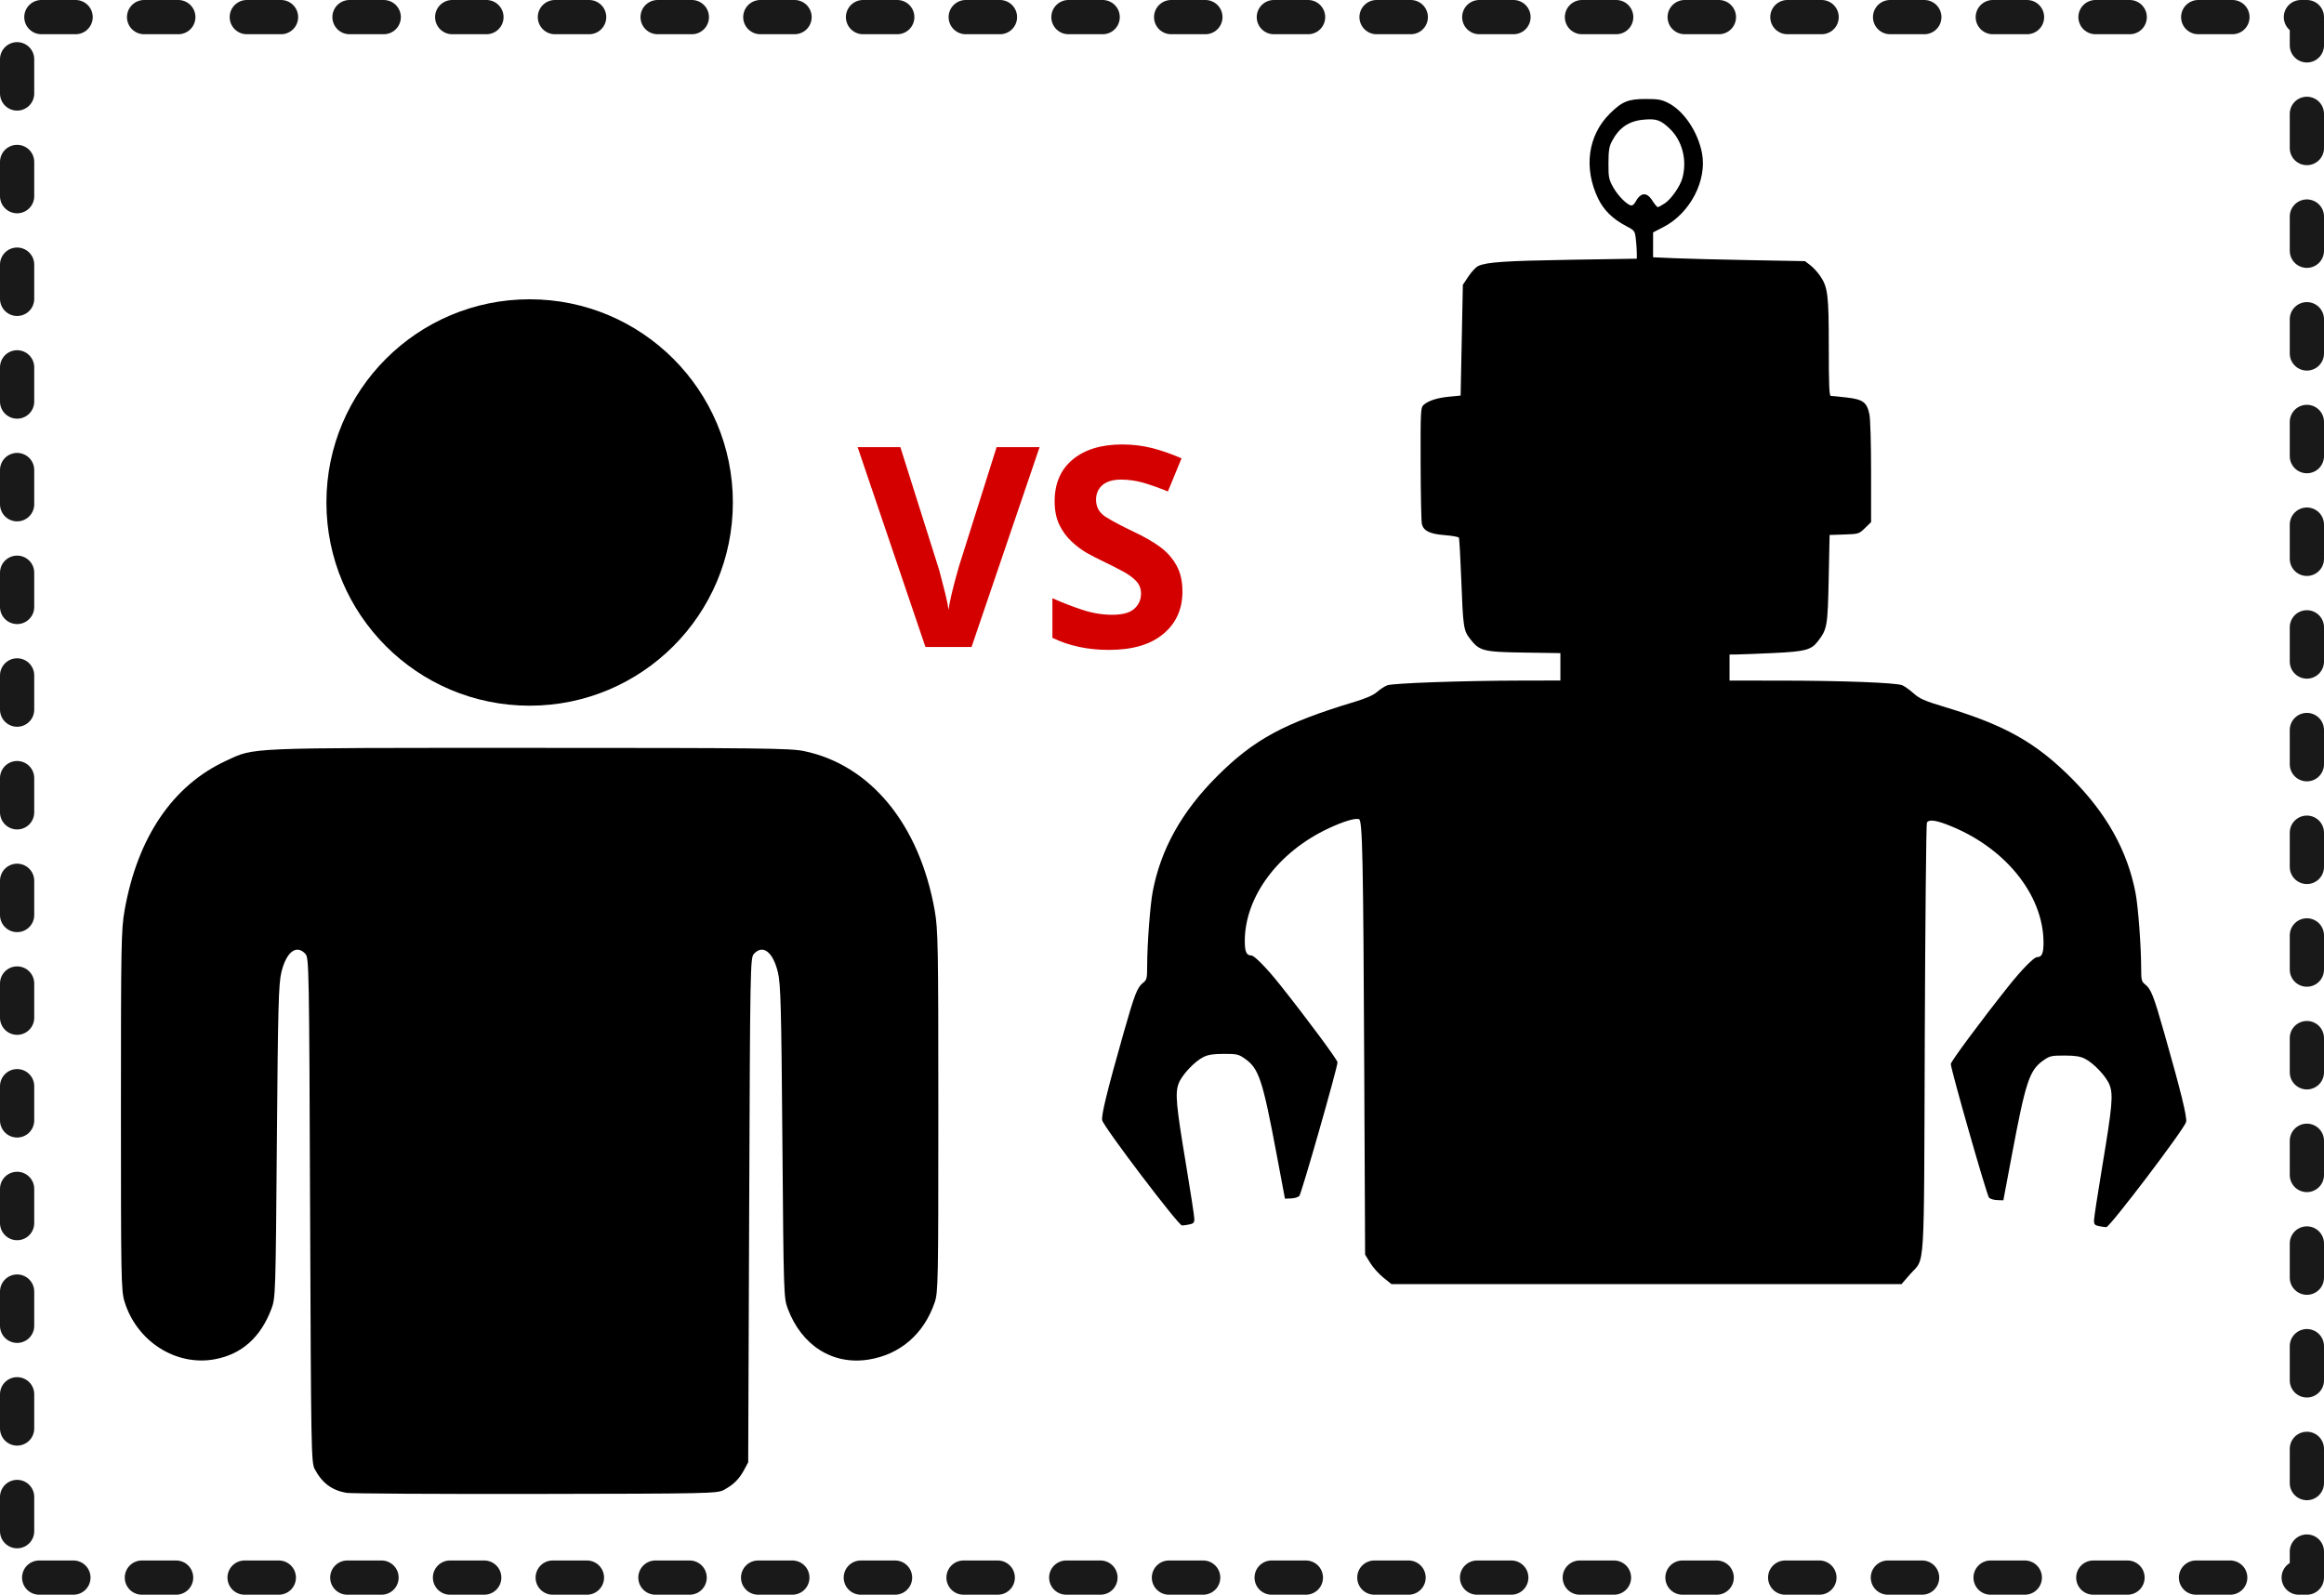
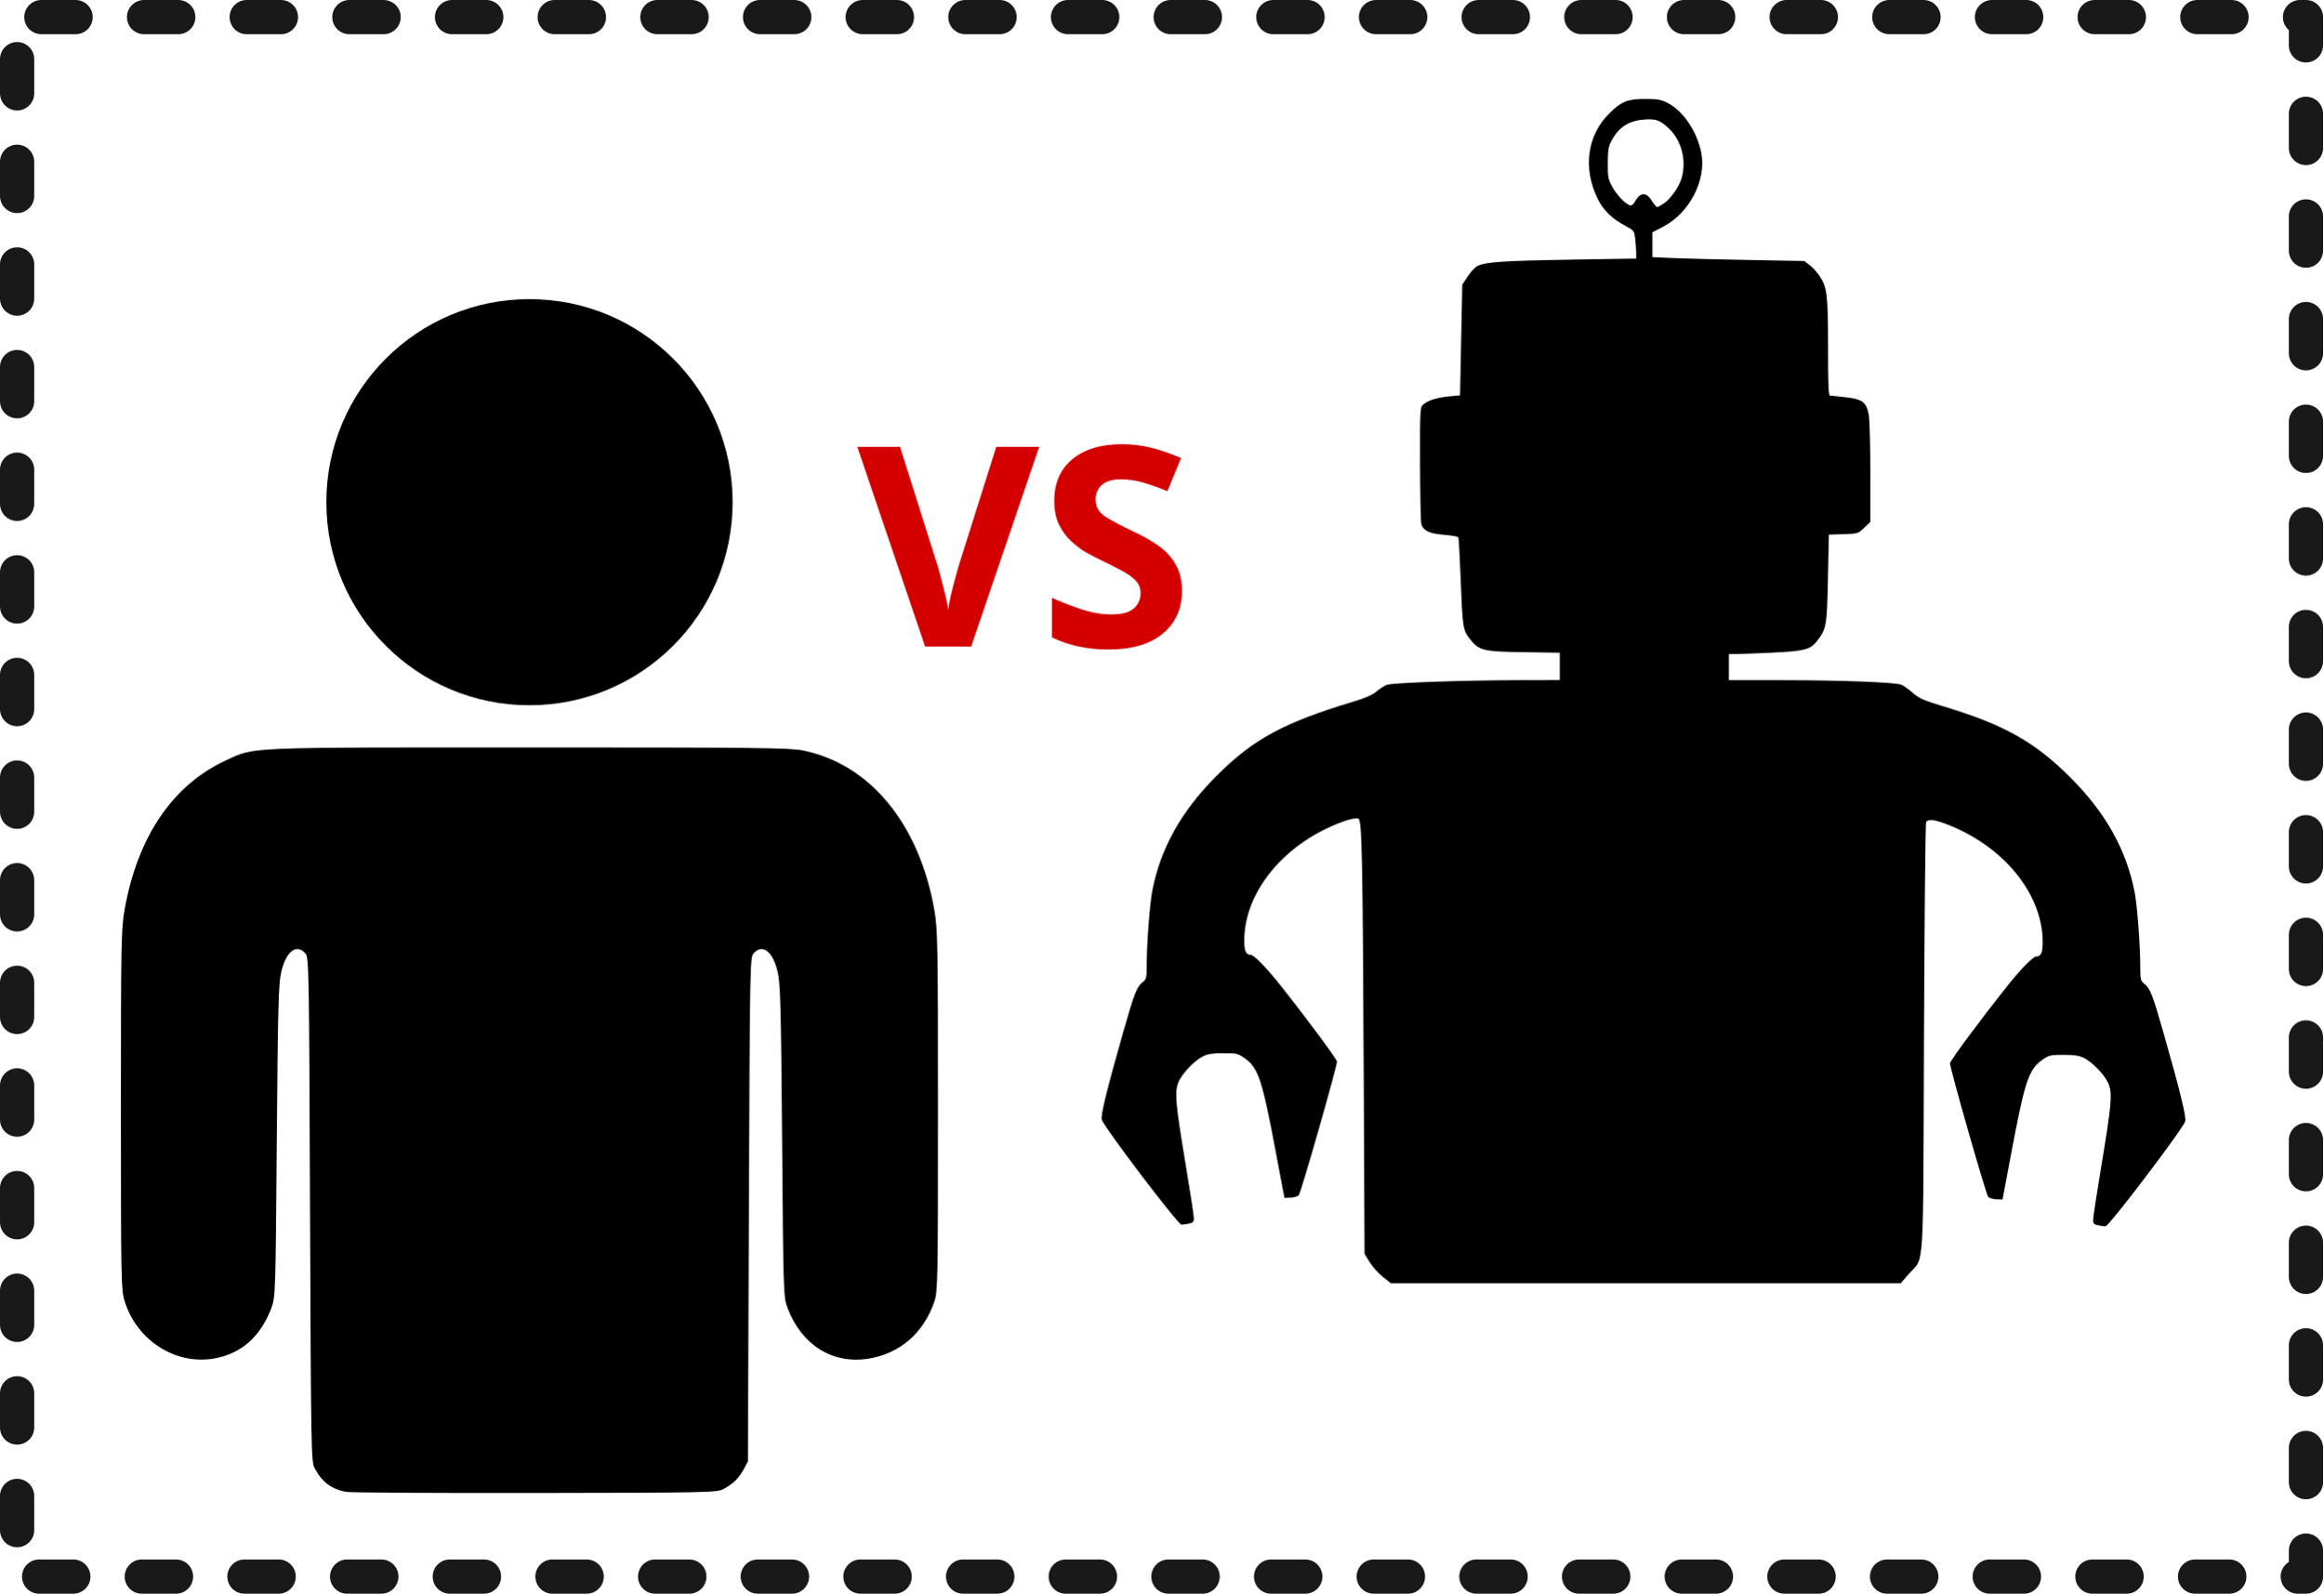
- <svg xmlns="http://www.w3.org/2000/svg" width="162.241mm" height="111.342mm" viewBox="0 0 162.241 111.342" version="1.1" id="svg919">
-   <defs id="defs913" />
-   <g id="layer1" transform="translate(-19.42129,-68.97205)">
-     <g id="g1489">
-       <path id="path863" d="m 116.001,158.178 c -0.309,-0.244 -0.724,-0.707 -0.921,-1.027 l -0.359,-0.583 -0.058,-12.403 c -0.071,-15.297 -0.124,-17.903 -0.366,-17.996 -0.257,-0.099 -1.087,0.151 -2.138,0.644 -3.508,1.644 -5.831,4.767 -5.838,7.851 -0.002,0.755 0.114,1.017 0.451,1.017 0.217,0 1.081,0.881 2.006,2.044 1.907,2.399 4.016,5.244 4.016,5.417 0,0.372 -2.517,9.178 -2.668,9.334 -0.083,0.086 -0.343,0.163 -0.576,0.17 l -0.425,0.014 -0.587,-3.123 c -0.97,-5.167 -1.234,-5.964 -2.199,-6.64 -0.457,-0.32 -0.564,-0.345 -1.477,-0.344 -0.739,5.3e-4 -1.093,0.055 -1.422,0.217 -0.621,0.308 -1.504,1.246 -1.731,1.839 -0.261,0.684 -0.19,1.474 0.517,5.715 0.315,1.891 0.573,3.58 0.573,3.753 0,0.262 -0.06,0.327 -0.355,0.386 -0.195,0.039 -0.423,0.071 -0.506,0.071 -0.249,0 -5.448,-6.852 -5.571,-7.343 -0.08,-0.32 0.361,-2.117 1.509,-6.152 0.769,-2.701 0.937,-3.128 1.36,-3.461 0.245,-0.193 0.269,-0.297 0.27,-1.197 0.003,-1.484 0.209,-4.233 0.389,-5.171 0.566,-2.956 2.028,-5.575 4.485,-8.032 2.586,-2.586 4.681,-3.719 9.634,-5.213 0.781,-0.236 1.289,-0.46 1.544,-0.684 0.209,-0.183 0.528,-0.391 0.71,-0.462 0.383,-0.149 5.268,-0.321 9.332,-0.329 l 2.754,-0.005 v -0.956 -0.956 l -2.527,-0.038 c -2.873,-0.043 -3.126,-0.108 -3.791,-0.975 -0.445,-0.581 -0.477,-0.802 -0.605,-4.201 -0.057,-1.514 -0.131,-2.797 -0.165,-2.851 -0.033,-0.054 -0.484,-0.132 -1.001,-0.174 -1.023,-0.083 -1.447,-0.287 -1.58,-0.762 -0.042,-0.151 -0.082,-2.042 -0.088,-4.203 -0.011,-3.637 0.004,-3.943 0.192,-4.113 0.337,-0.305 0.945,-0.504 1.795,-0.587 l 0.805,-0.079 0.078,-3.866 0.078,-3.866 0.392,-0.591 c 0.216,-0.325 0.525,-0.652 0.687,-0.726 0.592,-0.27 1.902,-0.358 6.438,-0.432 l 4.628,-0.076 -0.001,-0.407 c -5.3e-4,-0.224 -0.032,-0.666 -0.07,-0.981 -0.067,-0.557 -0.087,-0.583 -0.68,-0.894 -0.927,-0.486 -1.553,-1.098 -1.944,-1.904 -1.035,-2.13 -0.725,-4.416 0.805,-5.937 0.857,-0.852 1.285,-1.027 2.515,-1.027 0.865,0 1.107,0.043 1.575,0.283 1.085,0.554 2.058,1.999 2.347,3.487 0.371,1.907 -0.822,4.206 -2.682,5.167 l -0.729,0.377 -5.3e-4,0.869 -5.3e-4,0.869 1.505,0.066 c 0.828,0.036 3.214,0.097 5.302,0.135 l 3.797,0.069 0.364,0.278 c 0.2,0.153 0.505,0.482 0.678,0.731 0.556,0.802 0.62,1.322 0.62,5.016 0,2.63 0.032,3.383 0.142,3.383 0.078,5.29e-4 0.572,0.05 1.097,0.111 1.142,0.131 1.417,0.331 1.594,1.157 0.07,0.325 0.12,2.027 0.12,4.052 v 3.492 l -0.426,0.416 c -0.419,0.409 -0.443,0.416 -1.448,0.449 l -1.022,0.033 -0.064,3.067 c -0.069,3.307 -0.102,3.502 -0.75,4.35 -0.466,0.611 -0.883,0.722 -3.105,0.826 -1.093,0.051 -2.23,0.096 -2.527,0.099 l -0.539,0.006 v 0.909 0.909 l 3.777,0.004 c 4.111,0.004 7.82,0.146 8.265,0.317 0.155,0.059 0.514,0.313 0.797,0.564 0.444,0.393 0.754,0.528 2.234,0.975 4.168,1.261 6.3,2.461 8.787,4.947 2.456,2.455 3.919,5.075 4.485,8.031 0.18,0.938 0.386,3.688 0.389,5.171 0.002,0.9 0.025,1.004 0.27,1.197 0.423,0.333 0.591,0.76 1.36,3.461 1.149,4.035 1.59,5.832 1.509,6.152 -0.123,0.49 -5.322,7.343 -5.571,7.343 -0.083,0 -0.311,-0.032 -0.506,-0.071 -0.295,-0.059 -0.355,-0.124 -0.355,-0.386 0,-0.173 0.258,-1.862 0.573,-3.753 0.707,-4.241 0.778,-5.031 0.517,-5.715 -0.227,-0.593 -1.109,-1.531 -1.731,-1.839 -0.329,-0.163 -0.683,-0.217 -1.422,-0.217 -0.913,-5.3e-4 -1.02,0.024 -1.477,0.344 -0.965,0.676 -1.229,1.473 -2.199,6.64 l -0.587,3.123 -0.425,-0.014 c -0.234,-0.008 -0.493,-0.084 -0.576,-0.17 -0.151,-0.156 -2.668,-8.962 -2.668,-9.334 0,-0.173 2.109,-3.018 4.016,-5.417 0.925,-1.163 1.789,-2.044 2.006,-2.044 0.336,0 0.453,-0.262 0.451,-1.017 -0.008,-3.385 -2.767,-6.743 -6.783,-8.254 -0.798,-0.3 -1.22,-0.34 -1.358,-0.128 -0.051,0.078 -0.117,6.863 -0.149,15.078 -0.064,16.892 0.04,15.237 -1.035,16.474 l -0.589,0.677 h -17.805 -17.805 z m 19.635,-75.004 c 0.46,-0.308 1.073,-1.185 1.234,-1.766 0.348,-1.252 -0.011,-2.637 -0.899,-3.468 -0.642,-0.6 -0.918,-0.693 -1.815,-0.612 -1.025,0.093 -1.704,0.556 -2.202,1.502 -0.195,0.369 -0.241,0.661 -0.244,1.535 -0.004,0.988 0.025,1.131 0.333,1.687 0.333,0.601 1.003,1.266 1.275,1.266 0.077,0 0.193,-0.098 0.257,-0.218 0.378,-0.705 0.802,-0.749 1.197,-0.122 0.158,0.25 0.33,0.454 0.382,0.454 0.052,0 0.269,-0.116 0.481,-0.259 z" style="fill:#000000;stroke-width:1" />
-       <rect y="70.167" x="20.616" height="108.952" width="159.851" id="rect4760-8" style="opacity:0.9;fill:none;fill-opacity:1;stroke:#000000;stroke-width:2.39;stroke-linecap:round;stroke-linejoin:round;stroke-miterlimit:4;stroke-dasharray:2.39, 4.78;stroke-dashoffset:41.326;stroke-opacity:1;paint-order:normal" />
-       <g style="stroke-width:1.933" transform="matrix(0.182459,0,0,0.182459,-59.64911,84.90596)" id="g4653-6-7">
-         <path style="fill:#000000;stroke-width:1.933" d="m 565.881,483.917 c -5.563,-0.978 -9.268,-3.753 -12.1,-9.061 -1.34,-2.513 -1.416,-6.752 -1.775,-99.109 -0.364,-93.546 -0.418,-96.532 -1.804,-98.063 -3.42,-3.779 -7.34,-0.75 -9.2,7.109 -1.06,4.477 -1.294,13.355 -1.708,64.813 -0.468,58.149 -0.519,59.729 -2.057,63.83 -4.128,11.007 -11.434,17.508 -21.787,19.385 -14.847,2.692 -29.812,-6.904 -34.447,-22.09 -1.289,-4.222 -1.373,-8.745 -1.373,-73.125 0,-63.426 0.105,-69.222 1.387,-76.5 4.932,-28.001 18.414,-47.891 38.858,-57.326 11.114,-5.129 6.279,-4.924 116.13,-4.924 87.595,0 99.733,0.138 104.844,1.192 25.589,5.275 44.339,28.106 50.144,61.058 1.282,7.28 1.387,13.084 1.387,76.875 0,65.661 -0.069,69.2 -1.415,73.125 -4.131,12.042 -13.182,19.871 -25.214,21.809 -13.72,2.21 -25.646,-5.288 -30.983,-19.479 -1.544,-4.105 -1.592,-5.612 -2.055,-63.83 -0.409,-51.52 -0.641,-60.33 -1.703,-64.813 -1.863,-7.859 -5.782,-10.887 -9.202,-7.109 -1.385,1.53 -1.44,4.517 -1.804,98.063 l -0.375,96.484 -1.615,3 c -1.871,3.477 -4.073,5.633 -7.761,7.6 -2.504,1.336 -5.824,1.405 -72,1.507 -38.156,0.059 -70.725,-0.131 -72.375,-0.421 z" id="path4588-6-0" />
-         <circle style="opacity:1;fill:#000000;fill-opacity:1;stroke:none;stroke-width:18.609;stroke-linecap:round;stroke-linejoin:round;stroke-miterlimit:4;stroke-dasharray:none;stroke-opacity:1" id="path4612-1-1-3" cx="636.006" cy="104.952" r="77.757" />
-       </g>
-       <text id="text4679-1-3" y="114.145" x="79.292" style="font-style:normal;font-variant:normal;font-weight:bold;font-stretch:normal;font-size:19.524px;line-height:1.25;font-family:sans-serif;-inkscape-font-specification:'sans-serif, Bold';font-variant-ligatures:normal;font-variant-caps:normal;font-variant-numeric:normal;font-feature-settings:normal;text-align:start;letter-spacing:0px;word-spacing:0px;writing-mode:lr-tb;text-anchor:start;fill:#d40000;fill-opacity:1;stroke:none;stroke-width:0.265" xml:space="preserve">
-         <tspan style="font-style:normal;font-variant:normal;font-weight:bold;font-stretch:normal;font-size:19.524px;font-family:sans-serif;-inkscape-font-specification:'sans-serif, Bold';font-variant-ligatures:normal;font-variant-caps:normal;font-variant-numeric:normal;font-feature-settings:normal;text-align:start;writing-mode:lr-tb;text-anchor:start;fill:#d40000;stroke-width:0.265" y="114.145" x="79.292" id="tspan4677-3-9">VS</tspan>
-       </text>
+ <svg xmlns="http://www.w3.org/2000/svg" width="162.24mm" height="111.34mm" version="1.1" viewBox="0 0 162.24 111.34">
+   <g transform="translate(-19.421 -68.972)">
+     <path d="m116 158.18c-0.309-0.244-0.724-0.707-0.921-1.027l-0.359-0.583-0.058-12.404c-0.071-15.297-0.124-17.903-0.366-17.996-0.257-0.099-1.087 0.151-2.138 0.644-3.508 1.644-5.831 4.767-5.838 7.851-2e-3 0.755 0.114 1.016 0.451 1.016 0.217 0 1.081 0.881 2.006 2.044 1.907 2.399 4.016 5.244 4.016 5.417 0 0.372-2.517 9.178-2.668 9.334-0.083 0.086-0.343 0.163-0.576 0.17l-0.425 0.014-0.587-3.123c-0.97-5.167-1.234-5.964-2.199-6.64-0.457-0.32-0.564-0.345-1.476-0.344-0.739 5.3e-4 -1.093 0.055-1.422 0.217-0.621 0.308-1.504 1.246-1.731 1.839-0.261 0.684-0.19 1.474 0.517 5.715 0.315 1.891 0.573 3.58 0.573 3.753 0 0.262-0.06 0.327-0.355 0.386-0.195 0.039-0.423 0.071-0.506 0.071-0.249 0-5.448-6.853-5.571-7.343-0.08-0.32 0.361-2.117 1.509-6.152 0.769-2.701 0.937-3.128 1.36-3.461 0.245-0.193 0.269-0.297 0.27-1.197 3e-3 -1.484 0.209-4.233 0.389-5.171 0.566-2.956 2.028-5.575 4.485-8.032 2.586-2.586 4.681-3.719 9.634-5.213 0.781-0.236 1.289-0.46 1.544-0.684 0.209-0.183 0.528-0.391 0.71-0.462 0.383-0.149 5.268-0.321 9.332-0.329l2.754-5e-3v-1.912l-2.527-0.038c-2.873-0.043-3.126-0.108-3.791-0.975-0.445-0.581-0.477-0.802-0.605-4.201-0.057-1.514-0.131-2.797-0.165-2.851-0.033-0.054-0.484-0.132-1.001-0.174-1.023-0.083-1.447-0.287-1.58-0.762-0.042-0.151-0.082-2.042-0.088-4.203-0.011-3.637 4e-3 -3.943 0.192-4.113 0.337-0.305 0.945-0.504 1.795-0.587l0.805-0.079 0.157-7.733 0.392-0.591c0.216-0.325 0.525-0.652 0.687-0.726 0.592-0.27 1.902-0.358 6.438-0.432l4.628-0.076-1e-3 -0.407c-5.3e-4 -0.224-0.032-0.666-0.07-0.981-0.067-0.557-0.087-0.583-0.68-0.894-0.927-0.486-1.553-1.098-1.944-1.904-1.035-2.13-0.725-4.416 0.805-5.937 0.857-0.852 1.285-1.027 2.515-1.027 0.865 0 1.107 0.043 1.575 0.283 1.085 0.554 2.058 1.999 2.347 3.487 0.371 1.907-0.822 4.206-2.682 5.167l-0.729 0.377-0.001 1.737 1.505 0.066c0.828 0.036 3.214 0.097 5.302 0.135l3.797 0.069 0.364 0.278c0.2 0.153 0.505 0.482 0.678 0.731 0.556 0.802 0.62 1.322 0.62 5.016 0 2.63 0.032 3.383 0.142 3.384 0.078 5.29e-4 0.572 0.05 1.097 0.111 1.142 0.131 1.417 0.331 1.594 1.157 0.07 0.325 0.12 2.027 0.12 4.052v3.492l-0.426 0.416c-0.419 0.409-0.443 0.416-1.448 0.449l-1.022 0.033-0.064 3.067c-0.069 3.307-0.102 3.502-0.75 4.35-0.466 0.611-0.883 0.722-3.105 0.826-1.093 0.051-2.23 0.096-2.527 0.099l-0.539 6e-3v1.817l3.776 4e-3c4.112 4e-3 7.82 0.146 8.265 0.317 0.155 0.059 0.514 0.313 0.797 0.564 0.444 0.393 0.754 0.528 2.233 0.975 4.168 1.261 6.3 2.461 8.787 4.947 2.456 2.455 3.919 5.075 4.485 8.031 0.18 0.938 0.386 3.688 0.389 5.171 2e-3 0.9 0.025 1.004 0.27 1.197 0.423 0.333 0.591 0.76 1.36 3.461 1.149 4.035 1.59 5.832 1.509 6.152-0.123 0.49-5.322 7.343-5.571 7.343-0.083 0-0.311-0.032-0.506-0.071-0.295-0.059-0.355-0.124-0.355-0.386 0-0.173 0.258-1.862 0.573-3.753 0.707-4.241 0.778-5.031 0.517-5.715-0.227-0.593-1.109-1.531-1.731-1.839-0.329-0.163-0.683-0.217-1.422-0.217-0.913-5.3e-4 -1.02 0.024-1.476 0.344-0.965 0.676-1.229 1.473-2.199 6.64l-0.587 3.123-0.425-0.014c-0.234-8e-3 -0.493-0.084-0.576-0.17-0.151-0.156-2.668-8.962-2.668-9.334 0-0.173 2.11-3.018 4.016-5.417 0.925-1.163 1.789-2.044 2.006-2.044 0.336 0 0.453-0.262 0.451-1.016-8e-3 -3.385-2.767-6.743-6.783-8.255-0.798-0.3-1.22-0.34-1.358-0.128-0.051 0.078-0.117 6.863-0.149 15.078-0.064 16.892 0.04 15.237-1.035 16.474l-0.589 0.677h-35.609zm19.635-75.004c0.46-0.308 1.073-1.185 1.234-1.766 0.348-1.252-0.011-2.637-0.899-3.467-0.642-0.6-0.918-0.693-1.815-0.612-1.025 0.093-1.704 0.556-2.202 1.502-0.195 0.369-0.241 0.661-0.244 1.535-4e-3 0.988 0.025 1.131 0.333 1.687 0.333 0.601 1.002 1.266 1.275 1.266 0.077 0 0.193-0.098 0.257-0.218 0.378-0.705 0.802-0.749 1.197-0.122 0.158 0.25 0.33 0.454 0.382 0.454 0.052 0 0.269-0.116 0.481-0.259z" />
+     <rect x="20.616" y="70.167" width="159.85" height="108.95" fill="none" opacity=".9" stroke="#000" stroke-dasharray="2.39, 4.78" stroke-dashoffset="41.326" stroke-linecap="round" stroke-linejoin="round" stroke-width="2.39" style="paint-order:normal" />
+     <g transform="matrix(.18246 0 0 .18246 -59.649 84.906)" stroke-width="1.933">
+       <path d="m565.88 483.92c-5.563-0.978-9.268-3.753-12.1-9.061-1.34-2.513-1.416-6.752-1.775-99.109-0.364-93.546-0.418-96.532-1.804-98.063-3.42-3.779-7.34-0.75-9.2 7.109-1.06 4.477-1.294 13.355-1.708 64.813-0.468 58.149-0.519 59.729-2.057 63.83-4.128 11.007-11.434 17.508-21.786 19.385-14.847 2.692-29.812-6.904-34.447-22.09-1.288-4.222-1.373-8.745-1.373-73.125 0-63.426 0.105-69.222 1.387-76.5 4.932-28.001 18.414-47.891 38.858-57.326 11.114-5.129 6.279-4.924 116.13-4.924 87.595 0 99.732 0.138 104.84 1.192 25.589 5.275 44.339 28.106 50.144 61.058 1.282 7.28 1.387 13.084 1.387 76.875 0 65.661-0.069 69.2-1.415 73.125-4.131 12.042-13.182 19.871-25.214 21.809-13.72 2.21-25.646-5.288-30.983-19.479-1.544-4.105-1.592-5.612-2.055-63.83-0.409-51.52-0.641-60.33-1.703-64.813-1.863-7.859-5.782-10.887-9.202-7.109-1.385 1.53-1.44 4.517-1.804 98.063l-0.375 96.484-1.615 3c-1.871 3.477-4.073 5.633-7.761 7.6-2.504 1.336-5.824 1.405-72 1.507-38.156 0.059-70.725-0.131-72.375-0.421z" stroke-width="1.933" />
+       <circle cx="636.01" cy="104.95" r="77.757" />
    </g>
+     <text x="79.292" y="114.145" fill="#d40000" font-family="sans-serif" font-size="19.524px" font-weight="bold" letter-spacing="0px" stroke-width=".265" word-spacing="0px" style="font-feature-settings:normal;font-variant-caps:normal;font-variant-ligatures:normal;font-variant-numeric:normal;line-height:1.25" xml:space="preserve">
+       <tspan x="79.292" y="114.145" fill="#d40000" font-family="sans-serif" font-size="19.524px" font-weight="bold" stroke-width=".265" style="font-feature-settings:normal;font-variant-caps:normal;font-variant-ligatures:normal;font-variant-numeric:normal">VS</tspan>
+     </text>
  </g>
</svg>
